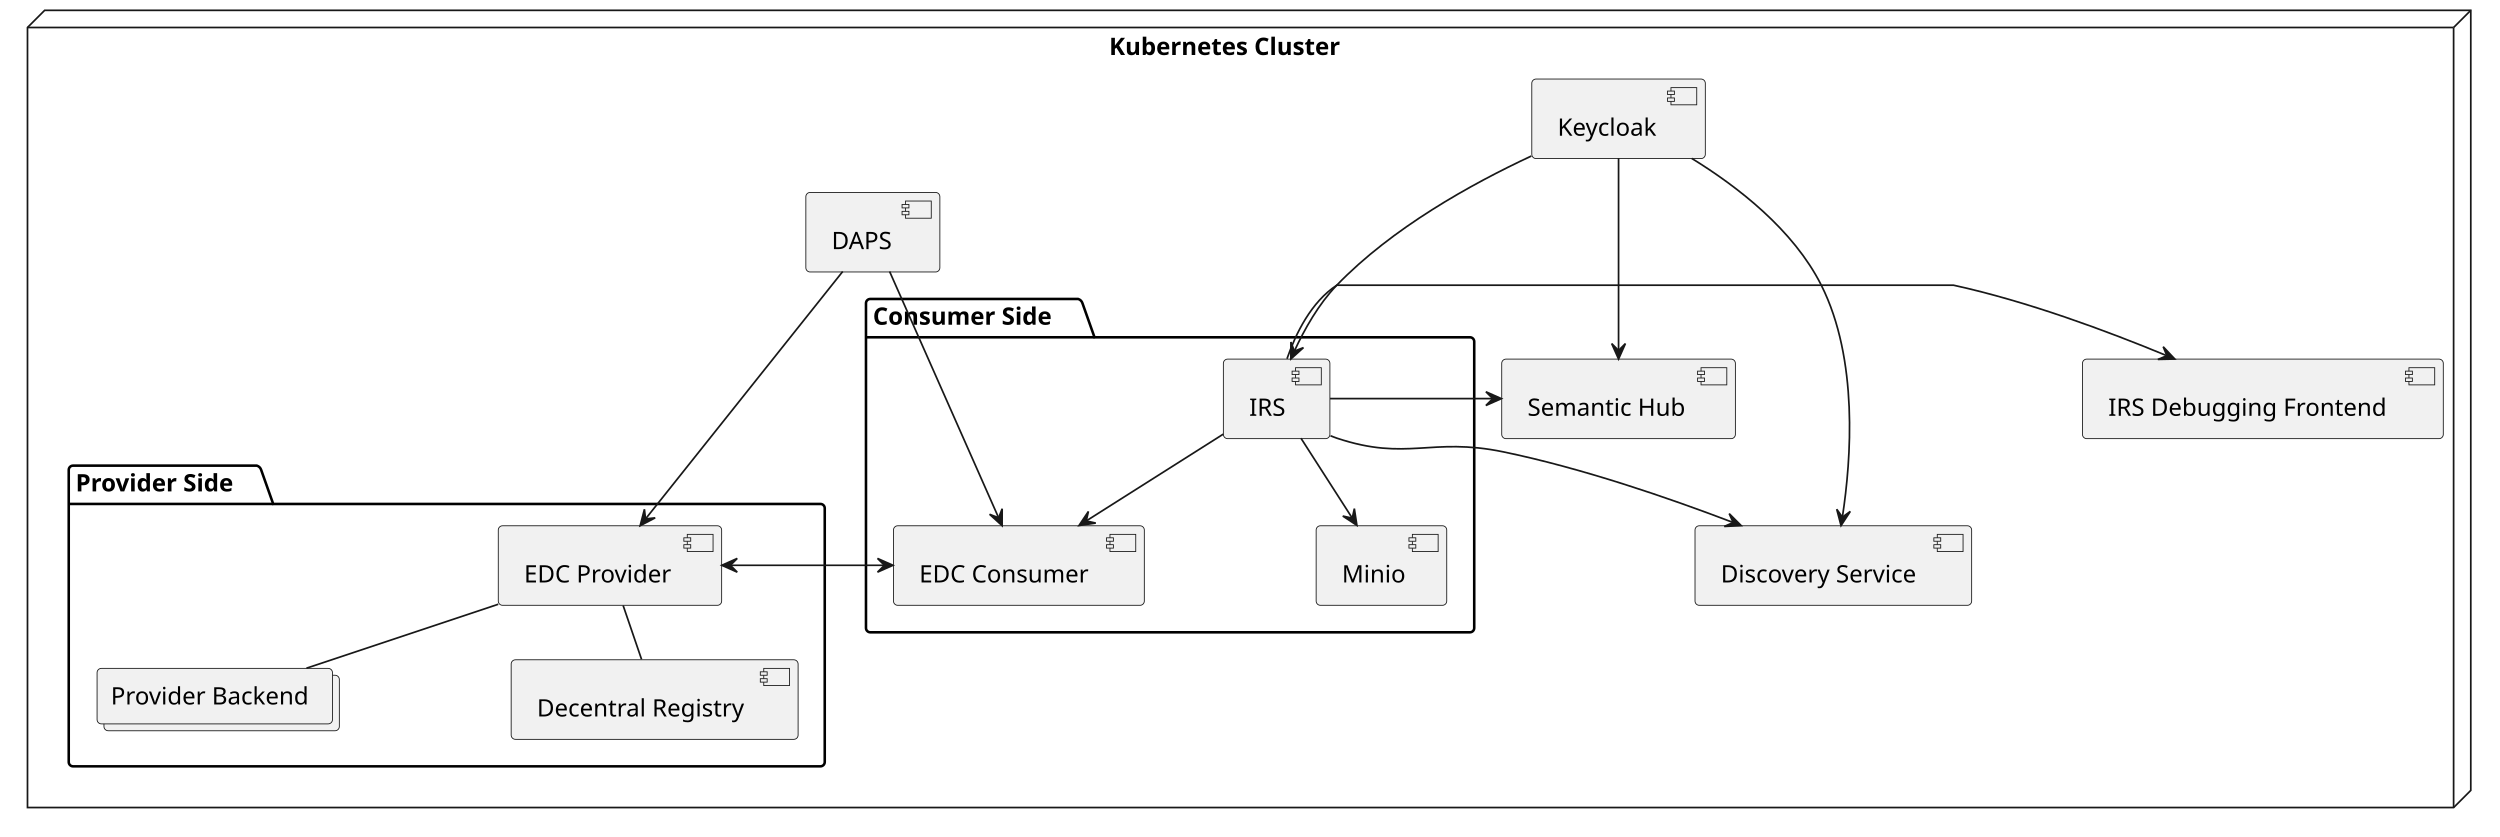
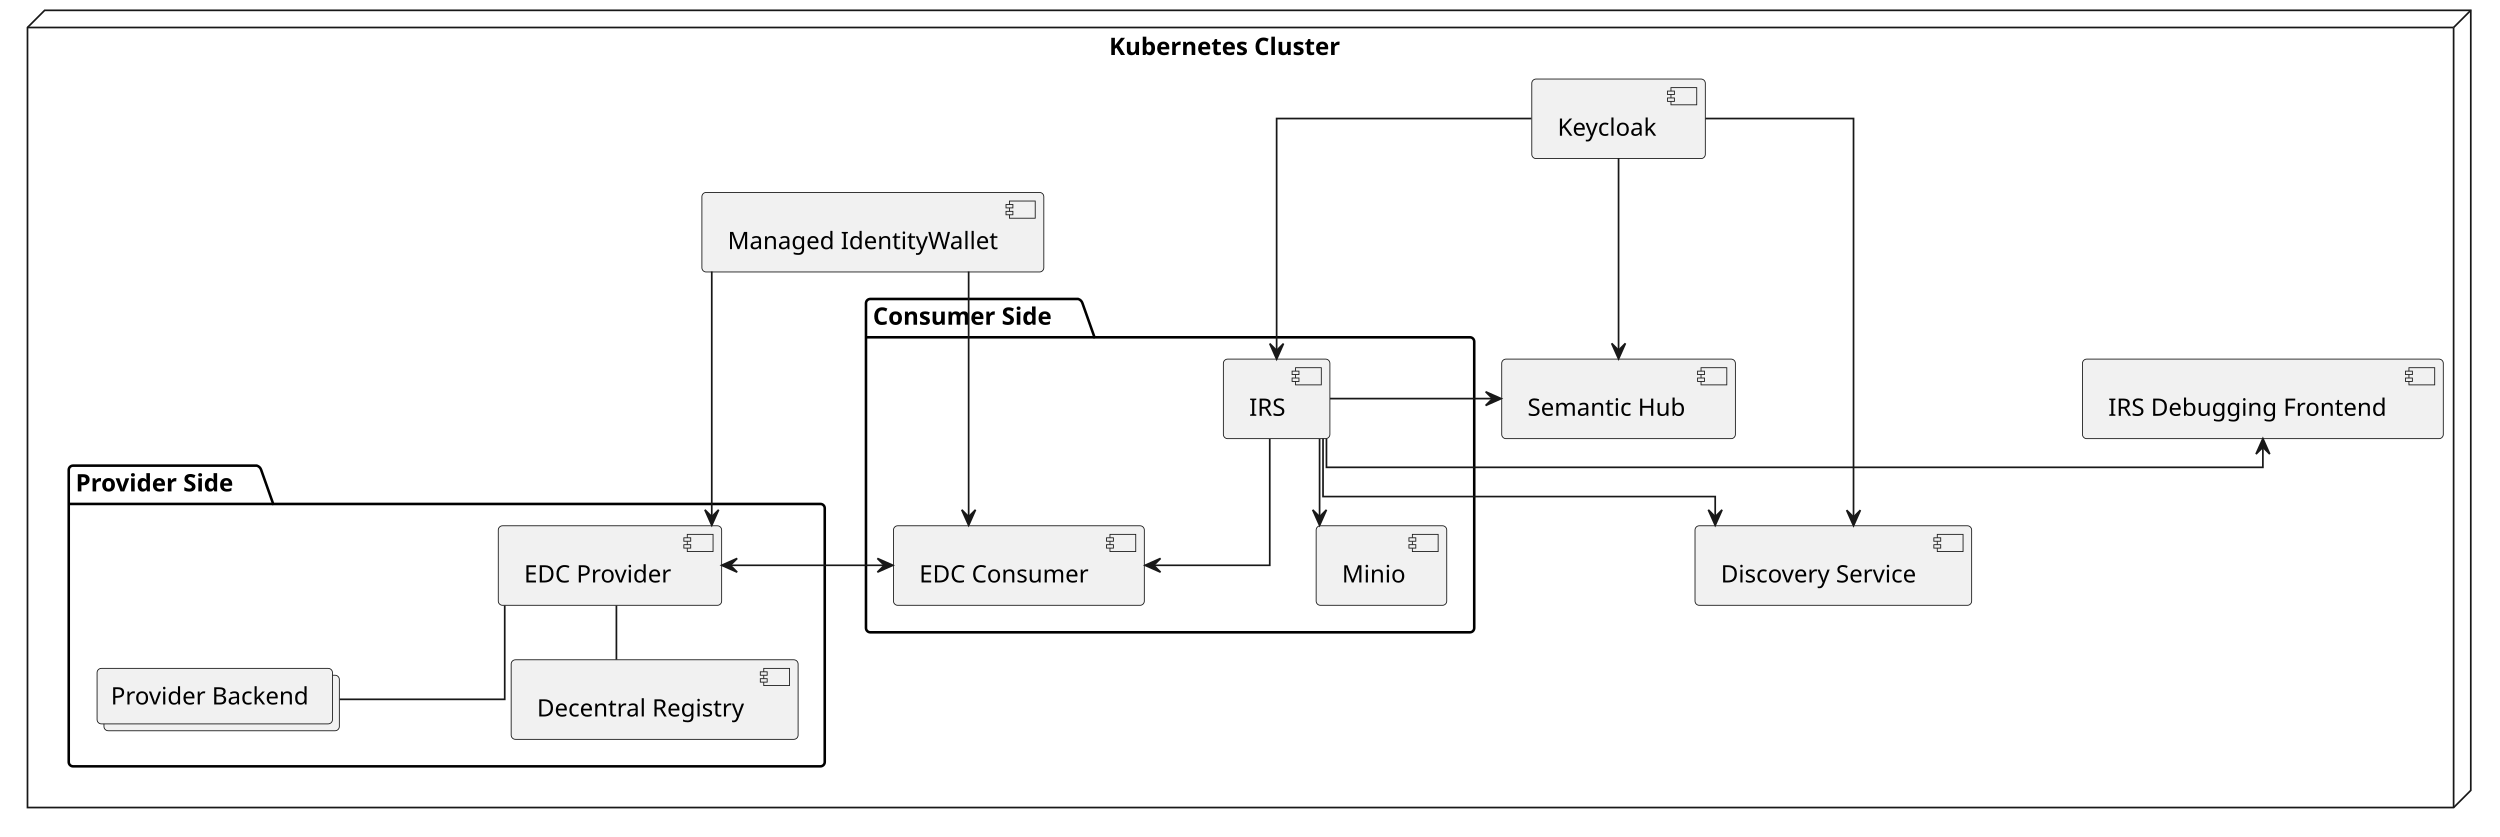
<svg xmlns="http://www.w3.org/2000/svg" contentStyleType="text/css" height="487px" preserveAspectRatio="none" style="width:1455px;height:487px;background:#FFFFFF;" version="1.1" viewBox="0 0 1455 487" width="1455px" zoomAndPan="magnify">
  <defs />
  <g>
    <g id="cluster_k8s">
      <polygon points="16,16,26,6,1438,6,1438,460,1428,470,16,470,16,16" style="stroke:#181818;stroke-width:1.0;fill:none;" />
      <line style="stroke:#181818;stroke-width:1.0;fill:none;" x1="1428" x2="1438" y1="16" y2="6" />
      <line style="stroke:#181818;stroke-width:1.0;fill:none;" x1="16" x2="1428" y1="16" y2="16" />
      <line style="stroke:#181818;stroke-width:1.0;fill:none;" x1="1428" x2="1428" y1="16" y2="470" />
-       <text fill="#000000" font-family="sans-serif" font-size="14" font-weight="bold" lengthAdjust="spacing" textLength="155" x="645.5" y="31.995">Kubernetes Cluster</text>
+       <text fill="#000000" font-family="&quot;Architects daughter&quot;" font-size="14" font-weight="bold" lengthAdjust="spacing" textLength="155" x="645.5" y="31.995">Kubernetes Cluster</text>
    </g>
    <g id="cluster_Consumer Side">
      <path d="M506.5,174 L627.5,174 A3.75,3.75 0 0 1 630,176.5 L637,196.297 L855.5,196.297 A2.5,2.5 0 0 1 858,198.797 L858,365.5 A2.5,2.5 0 0 1 855.5,368 L506.5,368 A2.5,2.5 0 0 1 504,365.5 L504,176.5 A2.5,2.5 0 0 1 506.5,174 " style="stroke:#000000;stroke-width:1.5;fill:none;" />
      <line style="stroke:#000000;stroke-width:1.5;fill:none;" x1="504" x2="637" y1="196.297" y2="196.297" />
-       <text fill="#000000" font-family="sans-serif" font-size="14" font-weight="bold" lengthAdjust="spacing" textLength="120" x="508" y="188.995">Consumer Side</text>
+       <text fill="#000000" font-family="&quot;Architects daughter&quot;" font-size="14" font-weight="bold" lengthAdjust="spacing" textLength="120" x="508" y="188.995">Consumer Side</text>
    </g>
    <g id="cluster_Provider Side">
      <path d="M42.5,271 L149.5,271 A3.75,3.75 0 0 1 152,273.5 L159,293.297 L477.5,293.297 A2.5,2.5 0 0 1 480,295.797 L480,443.5 A2.5,2.5 0 0 1 477.5,446 L42.5,446 A2.5,2.5 0 0 1 40,443.5 L40,273.5 A2.5,2.5 0 0 1 42.5,271 " style="stroke:#000000;stroke-width:1.5;fill:none;" />
      <line style="stroke:#000000;stroke-width:1.5;fill:none;" x1="40" x2="159" y1="293.297" y2="293.297" />
-       <text fill="#000000" font-family="sans-serif" font-size="14" font-weight="bold" lengthAdjust="spacing" textLength="106" x="44" y="285.995">Provider Side</text>
+       <text fill="#000000" font-family="&quot;Architects daughter&quot;" font-size="14" font-weight="bold" lengthAdjust="spacing" textLength="106" x="44" y="285.995">Provider Side</text>
    </g>
    <g id="elem_Keycloak">
      <rect fill="#F1F1F1" height="46.297" rx="2.5" ry="2.5" style="stroke:#181818;stroke-width:0.5;" width="101" x="891.5" y="46" />
      <rect fill="#F1F1F1" height="10" style="stroke:#181818;stroke-width:0.5;" width="15" x="972.5" y="51" />
      <rect fill="#F1F1F1" height="2" style="stroke:#181818;stroke-width:0.5;" width="4" x="970.5" y="53" />
      <rect fill="#F1F1F1" height="2" style="stroke:#181818;stroke-width:0.5;" width="4" x="970.5" y="57" />
-       <text fill="#000000" font-family="sans-serif" font-size="14" lengthAdjust="spacing" textLength="61" x="906.5" y="78.995">Keycloak</text>
+       <text fill="#000000" font-family="&quot;Architects daughter&quot;" font-size="14" lengthAdjust="spacing" textLength="61" x="906.5" y="78.995">Keycloak</text>
    </g>
-     <g id="elem_daps">
-       <rect fill="#F1F1F1" height="46.297" rx="2.5" ry="2.5" style="stroke:#181818;stroke-width:0.5;" width="78" x="469" y="112" />
-       <rect fill="#F1F1F1" height="10" style="stroke:#181818;stroke-width:0.5;" width="15" x="527" y="117" />
-       <rect fill="#F1F1F1" height="2" style="stroke:#181818;stroke-width:0.5;" width="4" x="525" y="119" />
-       <rect fill="#F1F1F1" height="2" style="stroke:#181818;stroke-width:0.5;" width="4" x="525" y="123" />
-       <text fill="#000000" font-family="sans-serif" font-size="14" lengthAdjust="spacing" textLength="38" x="484" y="144.995">DAPS</text>
+     <g id="elem_MIW">
+       <rect fill="#F1F1F1" height="46.297" rx="2.5" ry="2.5" style="stroke:#181818;stroke-width:0.5;" width="199" x="408.5" y="112" />
+       <rect fill="#F1F1F1" height="10" style="stroke:#181818;stroke-width:0.5;" width="15" x="587.5" y="117" />
+       <rect fill="#F1F1F1" height="2" style="stroke:#181818;stroke-width:0.5;" width="4" x="585.5" y="119" />
+       <rect fill="#F1F1F1" height="2" style="stroke:#181818;stroke-width:0.5;" width="4" x="585.5" y="123" />
+       <text fill="#000000" font-family="&quot;Architects daughter&quot;" font-size="14" lengthAdjust="spacing" textLength="159" x="423.5" y="144.995">Managed IdentityWallet</text>
    </g>
    <g id="elem_ds">
      <rect fill="#F1F1F1" height="46.297" rx="2.5" ry="2.5" style="stroke:#181818;stroke-width:0.5;" width="161" x="986.5" y="306" />
      <rect fill="#F1F1F1" height="10" style="stroke:#181818;stroke-width:0.5;" width="15" x="1127.5" y="311" />
      <rect fill="#F1F1F1" height="2" style="stroke:#181818;stroke-width:0.5;" width="4" x="1125.5" y="313" />
      <rect fill="#F1F1F1" height="2" style="stroke:#181818;stroke-width:0.5;" width="4" x="1125.5" y="317" />
-       <text fill="#000000" font-family="sans-serif" font-size="14" lengthAdjust="spacing" textLength="121" x="1001.5" y="338.995">Discovery Service</text>
+       <text fill="#000000" font-family="&quot;Architects daughter&quot;" font-size="14" lengthAdjust="spacing" textLength="121" x="1001.5" y="338.995">Discovery Service</text>
    </g>
    <g id="elem_semHub">
      <rect fill="#F1F1F1" height="46.297" rx="2.5" ry="2.5" style="stroke:#181818;stroke-width:0.5;" width="136" x="874" y="209" />
      <rect fill="#F1F1F1" height="10" style="stroke:#181818;stroke-width:0.5;" width="15" x="990" y="214" />
      <rect fill="#F1F1F1" height="2" style="stroke:#181818;stroke-width:0.5;" width="4" x="988" y="216" />
      <rect fill="#F1F1F1" height="2" style="stroke:#181818;stroke-width:0.5;" width="4" x="988" y="220" />
-       <text fill="#000000" font-family="sans-serif" font-size="14" lengthAdjust="spacing" textLength="96" x="889" y="241.995">Semantic Hub</text>
+       <text fill="#000000" font-family="&quot;Architects daughter&quot;" font-size="14" lengthAdjust="spacing" textLength="96" x="889" y="241.995">Semantic Hub</text>
    </g>
    <g id="elem_frontend">
      <rect fill="#F1F1F1" height="46.297" rx="2.5" ry="2.5" style="stroke:#181818;stroke-width:0.5;" width="210" x="1212" y="209" />
      <rect fill="#F1F1F1" height="10" style="stroke:#181818;stroke-width:0.5;" width="15" x="1402" y="214" />
      <rect fill="#F1F1F1" height="2" style="stroke:#181818;stroke-width:0.5;" width="4" x="1400" y="216" />
      <rect fill="#F1F1F1" height="2" style="stroke:#181818;stroke-width:0.5;" width="4" x="1400" y="220" />
-       <text fill="#000000" font-family="sans-serif" font-size="14" lengthAdjust="spacing" textLength="170" x="1227" y="241.995">IRS Debugging Frontend</text>
+       <text fill="#000000" font-family="&quot;Architects daughter&quot;" font-size="14" lengthAdjust="spacing" textLength="170" x="1227" y="241.995">IRS Debugging Frontend</text>
    </g>
    <g id="elem_IRS">
      <rect fill="#F1F1F1" height="46.297" rx="2.5" ry="2.5" style="stroke:#181818;stroke-width:0.5;" width="62" x="712" y="209" />
      <rect fill="#F1F1F1" height="10" style="stroke:#181818;stroke-width:0.5;" width="15" x="754" y="214" />
      <rect fill="#F1F1F1" height="2" style="stroke:#181818;stroke-width:0.5;" width="4" x="752" y="216" />
      <rect fill="#F1F1F1" height="2" style="stroke:#181818;stroke-width:0.5;" width="4" x="752" y="220" />
-       <text fill="#000000" font-family="sans-serif" font-size="14" lengthAdjust="spacing" textLength="22" x="727" y="241.995">IRS</text>
+       <text fill="#000000" font-family="&quot;Architects daughter&quot;" font-size="14" lengthAdjust="spacing" textLength="22" x="727" y="241.995">IRS</text>
    </g>
    <g id="elem_Minio">
      <rect fill="#F1F1F1" height="46.297" rx="2.5" ry="2.5" style="stroke:#181818;stroke-width:0.5;" width="76" x="766" y="306" />
      <rect fill="#F1F1F1" height="10" style="stroke:#181818;stroke-width:0.5;" width="15" x="822" y="311" />
      <rect fill="#F1F1F1" height="2" style="stroke:#181818;stroke-width:0.5;" width="4" x="820" y="313" />
      <rect fill="#F1F1F1" height="2" style="stroke:#181818;stroke-width:0.5;" width="4" x="820" y="317" />
-       <text fill="#000000" font-family="sans-serif" font-size="14" lengthAdjust="spacing" textLength="36" x="781" y="338.995">Minio</text>
+       <text fill="#000000" font-family="&quot;Architects daughter&quot;" font-size="14" lengthAdjust="spacing" textLength="36" x="781" y="338.995">Minio</text>
    </g>
    <g id="elem_consumer">
      <rect fill="#F1F1F1" height="46.297" rx="2.5" ry="2.5" style="stroke:#181818;stroke-width:0.5;" width="146" x="520" y="306" />
      <rect fill="#F1F1F1" height="10" style="stroke:#181818;stroke-width:0.5;" width="15" x="646" y="311" />
      <rect fill="#F1F1F1" height="2" style="stroke:#181818;stroke-width:0.5;" width="4" x="644" y="313" />
      <rect fill="#F1F1F1" height="2" style="stroke:#181818;stroke-width:0.5;" width="4" x="644" y="317" />
-       <text fill="#000000" font-family="sans-serif" font-size="14" lengthAdjust="spacing" textLength="106" x="535" y="338.995">EDC Consumer</text>
+       <text fill="#000000" font-family="&quot;Architects daughter&quot;" font-size="14" lengthAdjust="spacing" textLength="106" x="535" y="338.995">EDC Consumer</text>
    </g>
    <g id="elem_provider">
      <rect fill="#F1F1F1" height="46.297" rx="2.5" ry="2.5" style="stroke:#181818;stroke-width:0.5;" width="130" x="290" y="306" />
      <rect fill="#F1F1F1" height="10" style="stroke:#181818;stroke-width:0.5;" width="15" x="400" y="311" />
      <rect fill="#F1F1F1" height="2" style="stroke:#181818;stroke-width:0.5;" width="4" x="398" y="313" />
      <rect fill="#F1F1F1" height="2" style="stroke:#181818;stroke-width:0.5;" width="4" x="398" y="317" />
-       <text fill="#000000" font-family="sans-serif" font-size="14" lengthAdjust="spacing" textLength="90" x="305" y="338.995">EDC Provider</text>
+       <text fill="#000000" font-family="&quot;Architects daughter&quot;" font-size="14" lengthAdjust="spacing" textLength="90" x="305" y="338.995">EDC Provider</text>
    </g>
    <g id="elem_submodel">
      <rect fill="#F1F1F1" height="32.297" rx="2.5" ry="2.5" style="stroke:#181818;stroke-width:0.5;" width="137" x="60.5" y="393" />
      <rect fill="#F1F1F1" height="32.297" rx="2.5" ry="2.5" style="stroke:#181818;stroke-width:0.5;" width="137" x="56.5" y="389" />
-       <text fill="#000000" font-family="sans-serif" font-size="14" lengthAdjust="spacing" textLength="121" x="64.5" y="409.995">Provider Backend</text>
+       <text fill="#000000" font-family="&quot;Architects daughter&quot;" font-size="14" lengthAdjust="spacing" textLength="121" x="64.5" y="409.995">Provider Backend</text>
    </g>
    <g id="elem_dtr">
      <rect fill="#F1F1F1" height="46.297" rx="2.5" ry="2.5" style="stroke:#181818;stroke-width:0.5;" width="167" x="297.5" y="384" />
      <rect fill="#F1F1F1" height="10" style="stroke:#181818;stroke-width:0.5;" width="15" x="444.5" y="389" />
      <rect fill="#F1F1F1" height="2" style="stroke:#181818;stroke-width:0.5;" width="4" x="442.5" y="391" />
      <rect fill="#F1F1F1" height="2" style="stroke:#181818;stroke-width:0.5;" width="4" x="442.5" y="395" />
-       <text fill="#000000" font-family="sans-serif" font-size="14" lengthAdjust="spacing" textLength="127" x="312.5" y="416.995">Decentral Registry</text>
+       <text fill="#000000" font-family="&quot;Architects daughter&quot;" font-size="14" lengthAdjust="spacing" textLength="127" x="312.5" y="416.995">Decentral Registry</text>
    </g>
    <g id="link_IRS_Minio">
-       <path d="M757.15,255.03 C766.01,268.84 777.5,286.73 786.88,301.34 " fill="none" id="IRS-to-Minio" style="stroke:#181818;stroke-width:1.0;" />
-       <polygon fill="#181818" points="789.72,305.76,788.233,296.024,787.023,301.55,781.497,300.34,789.72,305.76" style="stroke:#181818;stroke-width:1.0;" />
+       <path d="M768,255.48 C768,255.48 768,300.74 768,300.74 " fill="none" id="IRS-to-Minio" style="stroke:#181818;stroke-width:1.0;" />
+       <polygon fill="#181818" points="768,305.74,772,296.74,768,300.74,764,296.74,768,305.74" style="stroke:#181818;stroke-width:1.0;" />
    </g>
    <g id="link_IRS_consumer">
-       <path d="M711.92,252.68 C688.8,267.33 657.09,287.41 632.22,303.16 " fill="none" id="IRS-to-consumer" style="stroke:#181818;stroke-width:1.0;" />
-       <polygon fill="#181818" points="627.98,305.85,637.725,304.425,632.207,303.18,633.452,297.661,627.98,305.85" style="stroke:#181818;stroke-width:1.0;" />
+       <path d="M739,255.48 C739,284.19 739,329 739,329 C739,329 671.43,329 671.43,329 " fill="none" id="IRS-to-consumer" style="stroke:#181818;stroke-width:1.0;" />
+       <polygon fill="#181818" points="666.43,329,675.43,333,671.43,329,675.43,325,666.43,329" style="stroke:#181818;stroke-width:1.0;" />
    </g>
    <g id="link_IRS_ds">
-       <path d="M774.33,253.63 C775.55,254.13 776.77,254.59 778,255 C819.04,268.68 832.64,254.22 875,263 C920.84,272.5 970.88,289.68 1008.39,303.99 " fill="none" id="IRS-to-ds" style="stroke:#181818;stroke-width:1.0;" />
-       <polygon fill="#181818" points="1013.36,305.9,1006.4,298.932,1008.694,304.102,1003.524,306.397,1013.36,305.9" style="stroke:#181818;stroke-width:1.0;" />
+       <path d="M770,255.18 C770,270.96 770,289 770,289 C770,289 998.25,289 998.25,289 C998.25,289 998.25,300.73 998.25,300.73 " fill="none" id="IRS-to-ds" style="stroke:#181818;stroke-width:1.0;" />
+       <polygon fill="#181818" points="998.25,305.73,1002.25,296.73,998.25,300.73,994.25,296.73,998.25,305.73" style="stroke:#181818;stroke-width:1.0;" />
    </g>
-     <g id="link_daps_provider">
-       <path d="M490.45,158.02 C462.05,193.66 406.15,263.82 375.79,301.9 " fill="none" id="daps-to-provider" style="stroke:#181818;stroke-width:1.0;" />
-       <polygon fill="#181818" points="372.58,305.94,381.314,301.388,375.693,302.027,375.053,296.407,372.58,305.94" style="stroke:#181818;stroke-width:1.0;" />
+     <g id="link_MIW_provider">
+       <path d="M414.25,158.02 C414.25,158.02 414.25,300.71 414.25,300.71 " fill="none" id="MIW-to-provider" style="stroke:#181818;stroke-width:1.0;" />
+       <polygon fill="#181818" points="414.25,305.71,418.25,296.71,414.25,300.71,410.25,296.71,414.25,305.71" style="stroke:#181818;stroke-width:1.0;" />
    </g>
-     <g id="link_daps_consumer">
-       <path d="M517.75,158.02 C533.4,193.38 564.08,262.68 581.03,300.97 " fill="none" id="daps-to-consumer" style="stroke:#181818;stroke-width:1.0;" />
-       <polygon fill="#181818" points="583.23,305.94,583.261,296.091,581.214,301.365,575.941,299.317,583.23,305.94" style="stroke:#181818;stroke-width:1.0;" />
+     <g id="link_MIW_consumer">
+       <path d="M563.75,158.02 C563.75,158.02 563.75,300.71 563.75,300.71 " fill="none" id="MIW-to-consumer" style="stroke:#181818;stroke-width:1.0;" />
+       <polygon fill="#181818" points="563.75,305.71,567.75,296.71,563.75,300.71,559.75,296.71,563.75,305.71" style="stroke:#181818;stroke-width:1.0;" />
    </g>
    <g id="link_provider_consumer">
-       <path d="M425.14,329 C454.94,329 484.74,329 514.54,329 " fill="none" id="provider-consumer" style="stroke:#181818;stroke-width:1.0;" />
-       <polygon fill="#181818" points="519.71,329,510.71,325,514.71,329,510.71,333,519.71,329" style="stroke:#181818;stroke-width:1.0;" />
-       <polygon fill="#181818" points="420.08,329,429.08,333,425.08,329,429.08,325,420.08,329" style="stroke:#181818;stroke-width:1.0;" />
+       <path d="M425.03,329 C425.03,329 514.65,329 514.65,329 " fill="none" id="provider-consumer" style="stroke:#181818;stroke-width:1.0;" />
+       <polygon fill="#181818" points="519.65,329,510.65,325,514.65,329,510.65,333,519.65,329" style="stroke:#181818;stroke-width:1.0;" />
+       <polygon fill="#181818" points="420.03,329,429.03,333,425.03,329,429.03,325,420.03,329" style="stroke:#181818;stroke-width:1.0;" />
    </g>
    <g id="link_provider_submodel">
-       <path d="M289.97,351.68 C254.56,363.48 211.38,377.87 178.36,388.88 " fill="none" id="provider-submodel" style="stroke:#181818;stroke-width:1.0;" />
+       <path d="M293.75,352.4 C293.75,375.38 293.75,407 293.75,407 C293.75,407 243.16,407 197.72,407 " fill="none" id="provider-submodel" style="stroke:#181818;stroke-width:1.0;" />
    </g>
    <g id="link_provider_dtr">
-       <path d="M362.66,352.39 C366.05,362.29 370.02,373.89 373.39,383.77 " fill="none" id="provider-dtr" style="stroke:#181818;stroke-width:1.0;" />
+       <path d="M358.75,352.4 C358.75,362.36 358.75,373.95 358.75,383.88 " fill="none" id="provider-dtr" style="stroke:#181818;stroke-width:1.0;" />
    </g>
    <g id="link_Keycloak_ds">
-       <path d="M984.55,92.17 C1011.34,108.63 1043.82,133.79 1060,166 C1081.65,209.1 1077.46,267.07 1072.31,300.7 " fill="none" id="Keycloak-to-ds" style="stroke:#181818;stroke-width:1.0;" />
-       <polygon fill="#181818" points="1071.48,305.89,1076.87,297.647,1072.281,300.955,1068.974,296.365,1071.48,305.89" style="stroke:#181818;stroke-width:1.0;" />
+       <path d="M992.53,69 C1031.49,69 1078.75,69 1078.75,69 C1078.75,69 1078.75,300.93 1078.75,300.93 " fill="none" id="Keycloak-to-ds" style="stroke:#181818;stroke-width:1.0;" />
+       <polygon fill="#181818" points="1078.75,305.93,1082.75,296.93,1078.75,300.93,1074.75,296.93,1078.75,305.93" style="stroke:#181818;stroke-width:1.0;" />
    </g>
    <g id="link_Keycloak_IRS">
-       <path d="M891.25,90.8 C856.11,107.17 810.07,132.76 778,166 C767.46,176.92 759.18,191.66 753.32,204.33 " fill="none" id="Keycloak-to-IRS" style="stroke:#181818;stroke-width:1.0;" />
-       <polygon fill="#181818" points="751.28,208.9,758.611,202.324,753.325,204.338,751.312,199.051,751.28,208.9" style="stroke:#181818;stroke-width:1.0;" />
+       <path d="M891.27,69 C832.31,69 743,69 743,69 C743,69 743,203.99 743,203.99 " fill="none" id="Keycloak-to-IRS" style="stroke:#181818;stroke-width:1.0;" />
+       <polygon fill="#181818" points="743,208.99,747,199.99,743,203.99,739,199.99,743,208.99" style="stroke:#181818;stroke-width:1.0;" />
    </g>
    <g id="link_Keycloak_semHub">
-       <path d="M942,92.05 C942,121.11 942,172.23 942,203.7 " fill="none" id="Keycloak-to-semHub" style="stroke:#181818;stroke-width:1.0;" />
-       <polygon fill="#181818" points="942,208.96,946,199.96,942,203.96,938,199.96,942,208.96" style="stroke:#181818;stroke-width:1.0;" />
+       <path d="M942,92.01 C942,92.01 942,203.85 942,203.85 " fill="none" id="Keycloak-to-semHub" style="stroke:#181818;stroke-width:1.0;" />
+       <polygon fill="#181818" points="942,208.85,946,199.85,942,203.85,938,199.85,942,208.85" style="stroke:#181818;stroke-width:1.0;" />
    </g>
    <g id="link_IRS_semHub">
-       <path d="M774.09,232 C805.64,232 837.18,232 868.73,232 " fill="none" id="IRS-to-semHub" style="stroke:#181818;stroke-width:1.0;" />
-       <polygon fill="#181818" points="873.79,232,864.79,228,868.79,232,864.79,236,873.79,232" style="stroke:#181818;stroke-width:1.0;" />
+       <path d="M774.09,232 C774.09,232 868.65,232 868.65,232 " fill="none" id="IRS-to-semHub" style="stroke:#181818;stroke-width:1.0;" />
+       <polygon fill="#181818" points="873.65,232,864.65,228,868.65,232,864.65,236,873.65,232" style="stroke:#181818;stroke-width:1.0;" />
    </g>
    <g id="link_IRS_frontend">
-       <path d="M749.03,208.8 C754.17,193.98 763.15,175.76 778,166 C778,166 1137,166 1137,166 C1179.79,175.37 1226.15,192.55 1261.1,207.03 " fill="none" id="IRS-to-frontend" style="stroke:#181818;stroke-width:1.0;" />
-       <polygon fill="#181818" points="1265.74,208.96,1258.979,201.799,1261.127,207.032,1255.894,209.18,1265.74,208.96" style="stroke:#181818;stroke-width:1.0;" />
+       <path d="M772,255.27 C772,264.07 772,272 772,272 C772,272 1317,272 1317,272 C1317,272 1317,260.27 1317,260.27 " fill="none" id="IRS-to-frontend" style="stroke:#181818;stroke-width:1.0;" />
+       <polygon fill="#181818" points="1317,255.27,1313,264.27,1317,260.27,1321,264.27,1317,255.27" style="stroke:#181818;stroke-width:1.0;" />
    </g>
  </g>
</svg>
